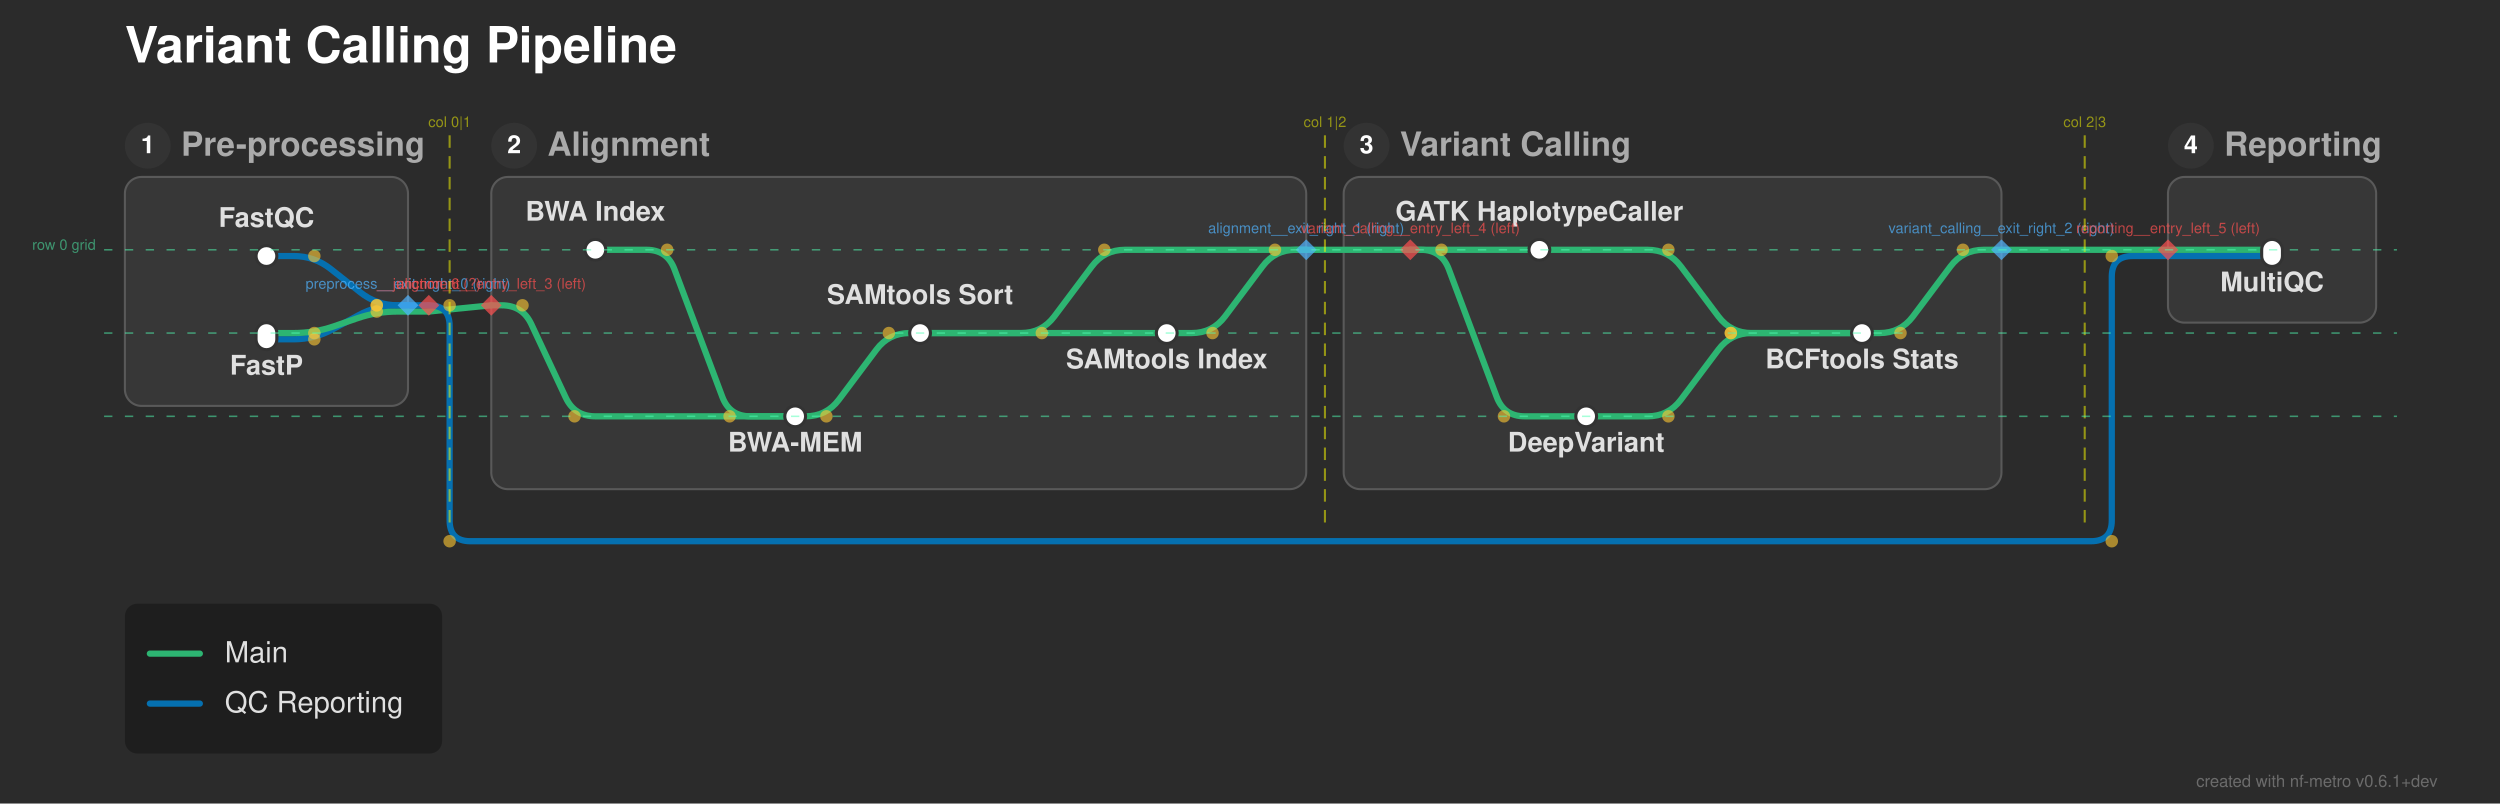
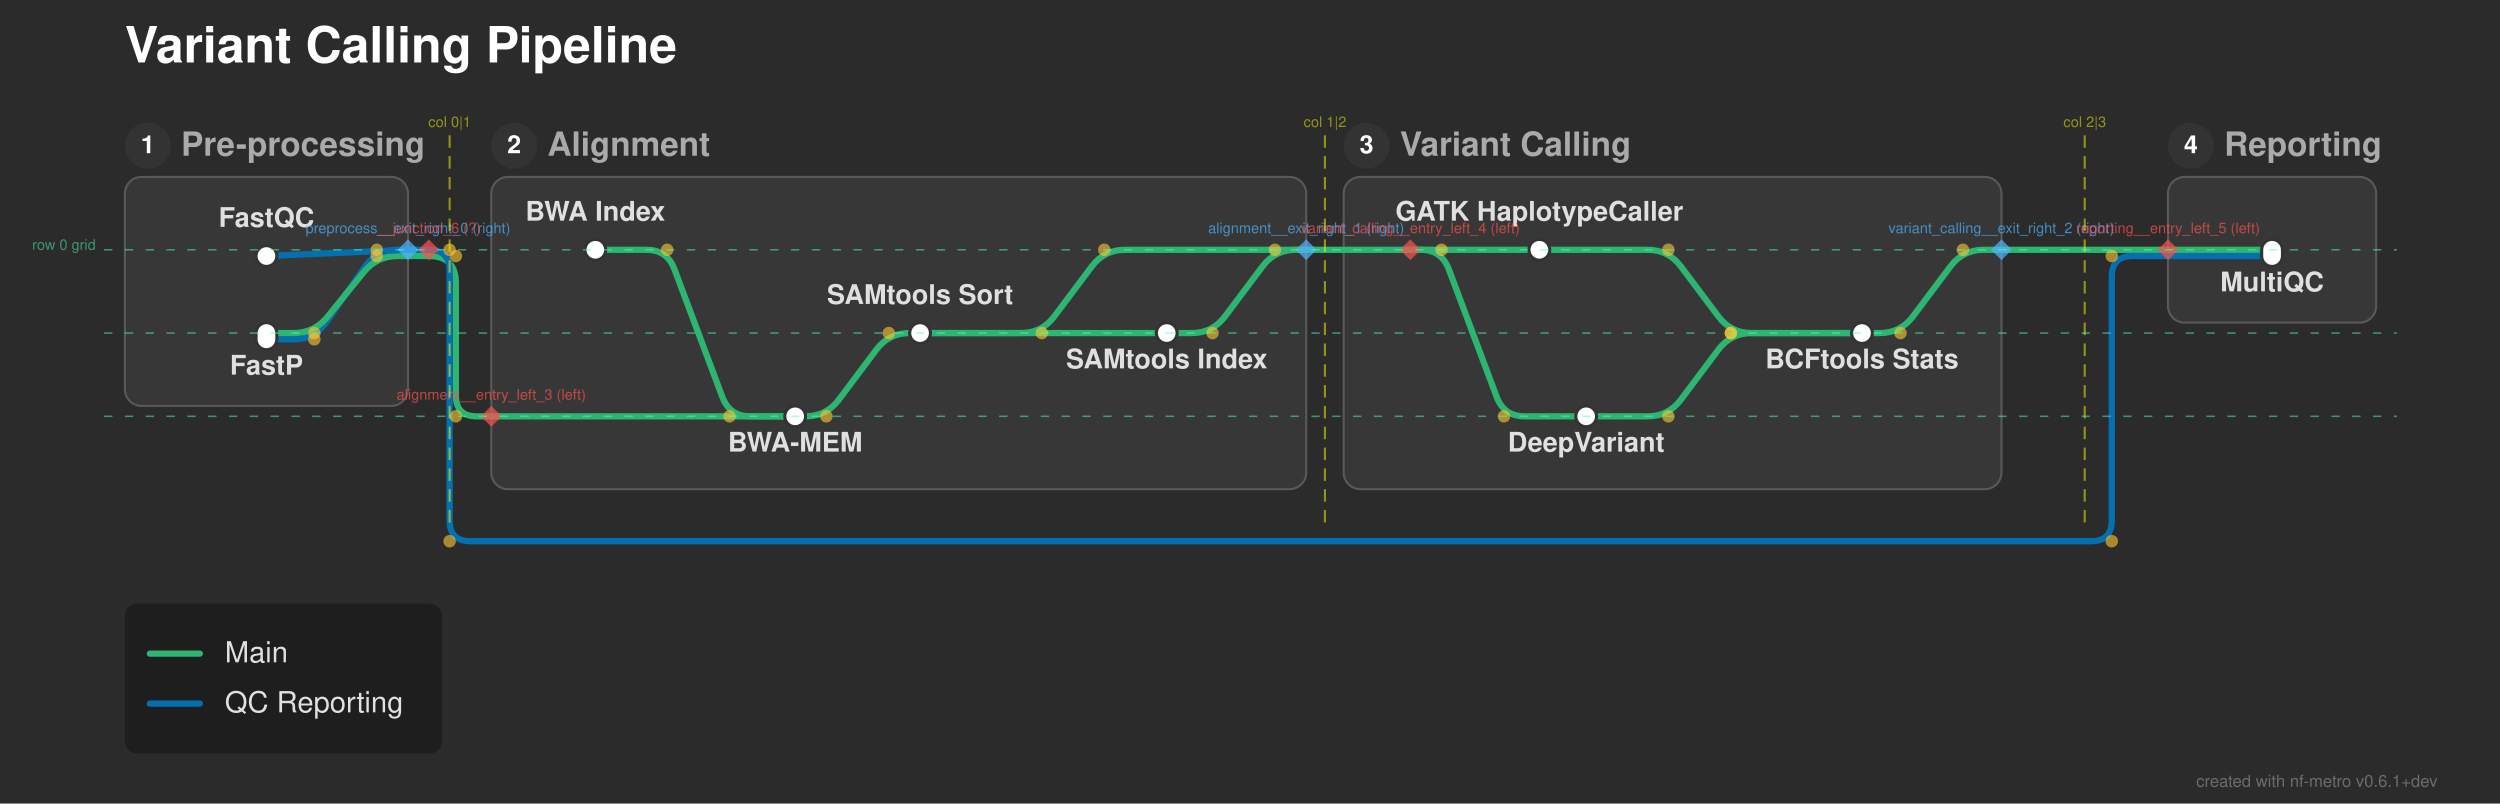
<svg xmlns="http://www.w3.org/2000/svg" width="1201" height="386" viewBox="0 0 1201 386">
  <defs>
</defs>
  <rect x="0" y="0" width="1201" height="386" fill="#2b2b2b" />
  <text x="60.0" y="30.0" font-size="24.0" fill="#ffffff" font-family="'Helvetica Neue', Helvetica, Arial, sans-serif" font-weight="bold" class="nf-metro-title">Variant Calling Pipeline</text>
  <rect x="60.0" y="85.0" width="136.0" height="110.0" rx="8" ry="8" fill="#373737" stroke="#595959" stroke-width="1.0" />
  <circle cx="71.0" cy="70.0" r="11" fill="#333333" class="nf-metro-section-num-circle" />
  <text x="71.0" y="70.0" font-size="12" fill="#ffffff" font-family="'Helvetica Neue', Helvetica, Arial, sans-serif" font-weight="bold" text-anchor="middle" dy="0.3em">1</text>
  <text x="87.0" y="70.0" font-size="16.0" fill="#aaaaaa" font-family="'Helvetica Neue', Helvetica, Arial, sans-serif" font-weight="bold" dy="0.3em" class="nf-metro-section-label">Pre-processing</text>
  <rect x="236.0" y="85.0" width="391.5" height="150.0" rx="8" ry="8" fill="#373737" stroke="#595959" stroke-width="1.0" />
  <circle cx="247.0" cy="70.0" r="11" fill="#333333" class="nf-metro-section-num-circle" />
  <text x="247.0" y="70.0" font-size="12" fill="#ffffff" font-family="'Helvetica Neue', Helvetica, Arial, sans-serif" font-weight="bold" text-anchor="middle" dy="0.3em">2</text>
  <text x="263.0" y="70.0" font-size="16.0" fill="#aaaaaa" font-family="'Helvetica Neue', Helvetica, Arial, sans-serif" font-weight="bold" dy="0.3em" class="nf-metro-section-label">Alignment</text>
  <rect x="645.5" y="85.0" width="316.0" height="150.0" rx="8" ry="8" fill="#373737" stroke="#595959" stroke-width="1.0" />
  <circle cx="656.5" cy="70.0" r="11" fill="#333333" class="nf-metro-section-num-circle" />
  <text x="656.5" y="70.0" font-size="12" fill="#ffffff" font-family="'Helvetica Neue', Helvetica, Arial, sans-serif" font-weight="bold" text-anchor="middle" dy="0.3em">3</text>
  <text x="672.5" y="70.0" font-size="16.0" fill="#aaaaaa" font-family="'Helvetica Neue', Helvetica, Arial, sans-serif" font-weight="bold" dy="0.3em" class="nf-metro-section-label">Variant Calling</text>
  <rect x="1041.5" y="85.0" width="100.0" height="70.0" rx="8" ry="8" fill="#373737" stroke="#595959" stroke-width="1.0" />
  <circle cx="1052.5" cy="70.0" r="11" fill="#333333" class="nf-metro-section-num-circle" />
  <text x="1052.5" y="70.0" font-size="12" fill="#ffffff" font-family="'Helvetica Neue', Helvetica, Arial, sans-serif" font-weight="bold" text-anchor="middle" dy="0.3em">4</text>
  <text x="1068.5" y="70.0" font-size="16.0" fill="#aaaaaa" font-family="'Helvetica Neue', Helvetica, Arial, sans-serif" font-weight="bold" dy="0.3em" class="nf-metro-section-label">Reporting</text>
  <path d="M382.0,200.0 L387.0,200.0 Q397.0,200.0,403.0,192.0 L421.0,168.0 Q427.0,160.0,437.0,160.0 L442.0,160.0" stroke="#2db572" stroke-width="3.0" fill="none" stroke-linecap="round" stroke-linejoin="round" />
  <path d="M762.0,200.0 L791.5,200.0 Q801.5,200.0,807.5,192.0 L825.5,168.0 Q831.5,160.0,841.5,160.0 L894.5,160.0" stroke="#2db572" stroke-width="3.0" fill="none" stroke-linecap="round" stroke-linejoin="round" />
-   <path d="M128.0,163.0 L141.0,163.0 Q151.0,163.0,159.783,158.218 L172.217,151.448 Q181.0,146.667,191.0,146.667 L196.0,146.667" stroke="#0570b0" stroke-width="3.0" fill="none" stroke-linecap="round" stroke-linejoin="round" />
+   <path d="M236.0,200.0 L382.0,200.0" stroke="#2db572" stroke-width="3.0" stroke-linecap="round" />
+   <path d="M128.0,163.0 L141.0,163.0 Q151.0,163.0,156.722,154.799 L175.278,128.201 Q181.0,120.0,191.0,120.0 L196.0,120.0" stroke="#0570b0" stroke-width="3.0" fill="none" stroke-linecap="round" stroke-linejoin="round" />
  <path d="M442.0,160.0 L560.5,160.0" stroke="#2db572" stroke-width="3.0" stroke-linecap="round" />
-   <path d="M128.0,160.0 L141.0,160.0 Q151.0,160.0,160.455,156.743 L171.545,152.923 Q181.0,149.667,191.0,149.667 L196.0,149.667" stroke="#2db572" stroke-width="3.0" fill="none" stroke-linecap="round" stroke-linejoin="round" />
+   <path d="M128.0,160.0 L141.0,160.0 Q151.0,160.0,157.298,152.232 L174.702,130.768 Q181.0,123.0,191.0,123.0 L196.0,123.0" stroke="#2db572" stroke-width="3.0" fill="none" stroke-linecap="round" stroke-linejoin="round" />
  <path d="M442.0,160.0 L490.5,160.0 Q500.5,160.0,506.5,152.0 L524.5,128.0 Q530.5,120.0,540.5,120.0 L627.5,120.0" stroke="#2db572" stroke-width="3.0" fill="none" stroke-linecap="round" stroke-linejoin="round" />
  <path d="M560.5,160.0 L572.5,160.0 Q582.5,160.0,588.5,152.0 L606.5,128.0 Q612.5,120.0,622.5,120.0 L627.5,120.0" stroke="#2db572" stroke-width="3.0" fill="none" stroke-linecap="round" stroke-linejoin="round" />
  <path d="M894.5,160.0 L903.0,160.0 Q913.0,160.0,919.0,152.0 L937.0,128.0 Q943.0,120.0,953.0,120.0 L961.5,120.0" stroke="#2db572" stroke-width="3.0" fill="none" stroke-linecap="round" stroke-linejoin="round" />
-   <path d="M196.0,149.667 L206.0,149.667" stroke="#2db572" stroke-width="3.0" stroke-linecap="round" />
-   <path d="M206.0,149.667 L236.0,146.667" stroke="#2db572" stroke-width="3.0" stroke-linecap="round" />
-   <path d="M236.0,146.667 L241.0,146.667 Q251.0,146.667,255.244,155.721 L271.756,190.945 Q276.0,200.0,286.0,200.0 L382.0,200.0" stroke="#2db572" stroke-width="3.0" fill="none" stroke-linecap="round" stroke-linejoin="round" />
-   <path d="M196.0,146.667 L206.0,146.667" stroke="#0570b0" stroke-width="3.0" stroke-linecap="round" />
-   <path d="M206.0,146.667 L206.0,146.667 Q216.0,146.667,216.0,156.667 L216.0,250.0 Q216.0,260.0,226.0,260.0 L1004.5,260.0 Q1014.5,260.0,1014.5,250.0 L1014.5,133.0 Q1014.5,123.0,1024.5,123.0 L1041.5,123.0" stroke="#0570b0" stroke-width="3.0" fill="none" stroke-linecap="round" stroke-linejoin="round" />
-   <path d="M128.0,123.0 L141.0,123.0 Q151.0,123.0,158.851,129.194 L173.149,140.473 Q181.0,146.667,191.0,146.667 L196.0,146.667" stroke="#0570b0" stroke-width="3.0" fill="none" stroke-linecap="round" stroke-linejoin="round" />
+   <path d="M128.0,123.0 L196.0,120.0" stroke="#0570b0" stroke-width="3.0" stroke-linecap="round" />
  <path d="M1041.5,123.0 L1091.5,123.0" stroke="#0570b0" stroke-width="3.0" stroke-linecap="round" />
+   <path d="M196.0,123.0 L206.0,123.0" stroke="#2db572" stroke-width="3.0" stroke-linecap="round" />
+   <path d="M206.0,123.0 L206.0,123.0 Q219.0,123.0,219.0,136.0 L219.0,190.0 Q219.0,200.0,229.0,200.0 L236.0,200.0" stroke="#2db572" stroke-width="3.0" fill="none" stroke-linecap="round" stroke-linejoin="round" />
  <path d="M286.0,120.0 L310.5,120.0 Q320.5,120.0,324.011,129.363 L346.989,190.637 Q350.5,200.0,360.5,200.0 L382.0,200.0" stroke="#2db572" stroke-width="3.0" fill="none" stroke-linecap="round" stroke-linejoin="round" />
  <path d="M739.5,120.0 L791.5,120.0 Q801.5,120.0,807.5,128.0 L825.5,152.0 Q831.5,160.0,841.5,160.0 L894.5,160.0" stroke="#2db572" stroke-width="3.0" fill="none" stroke-linecap="round" stroke-linejoin="round" />
  <path d="M677.5,120.0 L739.5,120.0" stroke="#2db572" stroke-width="3.0" stroke-linecap="round" />
  <path d="M677.5,120.0 L682.5,120.0 Q692.5,120.0,696.011,129.363 L718.989,190.637 Q722.5,200.0,732.5,200.0 L762.0,200.0" stroke="#2db572" stroke-width="3.0" fill="none" stroke-linecap="round" stroke-linejoin="round" />
  <path d="M1041.5,120.0 L1091.5,120.0" stroke="#2db572" stroke-width="3.0" stroke-linecap="round" />
+   <path d="M196.0,120.0 L206.0,120.0" stroke="#0570b0" stroke-width="3.0" stroke-linecap="round" />
+   <path d="M206.0,120.0 L206.0,120.0 Q216.0,120.0,216.0,130.0 L216.0,250.0 Q216.0,260.0,226.0,260.0 L1004.5,260.0 Q1014.5,260.0,1014.5,250.0 L1014.5,133.0 Q1014.5,123.0,1024.5,123.0 L1041.5,123.0" stroke="#0570b0" stroke-width="3.0" fill="none" stroke-linecap="round" stroke-linejoin="round" />
  <path d="M627.5,120.0 L677.5,120.0" stroke="#2db572" stroke-width="3.0" stroke-linecap="round" />
  <path d="M961.5,120.0 L1041.5,120.0" stroke="#2db572" stroke-width="3.0" stroke-linecap="round" />
  <rect x="123.0" y="118.0" width="10.0" height="10.0" rx="5.0" ry="5.0" fill="#ffffff" stroke="#333333" stroke-width="1.5" />
  <rect x="123.0" y="155.0" width="10.0" height="13.0" rx="5.0" ry="5.0" fill="#ffffff" stroke="#333333" stroke-width="1.5" />
  <rect x="281.0" y="115.0" width="10.0" height="10.0" rx="5.0" ry="5.0" fill="#ffffff" stroke="#333333" stroke-width="1.5" />
  <rect x="377.0" y="195.0" width="10.0" height="10.0" rx="5.0" ry="5.0" fill="#ffffff" stroke="#333333" stroke-width="1.5" />
  <rect x="437.0" y="155.0" width="10.0" height="10.0" rx="5.0" ry="5.0" fill="#ffffff" stroke="#333333" stroke-width="1.5" />
  <rect x="555.5" y="155.0" width="10.0" height="10.0" rx="5.0" ry="5.0" fill="#ffffff" stroke="#333333" stroke-width="1.5" />
  <rect x="734.5" y="115.0" width="10.0" height="10.0" rx="5.0" ry="5.0" fill="#ffffff" stroke="#333333" stroke-width="1.5" />
  <rect x="757.0" y="195.0" width="10.0" height="10.0" rx="5.0" ry="5.0" fill="#ffffff" stroke="#333333" stroke-width="1.5" />
  <rect x="889.5" y="155.0" width="10.0" height="10.0" rx="5.0" ry="5.0" fill="#ffffff" stroke="#333333" stroke-width="1.5" />
  <rect x="1086.5" y="115.0" width="10.0" height="13.0" rx="5.0" ry="5.0" fill="#ffffff" stroke="#333333" stroke-width="1.5" />
  <text x="286.0" y="106.0" font-size="13.0" fill="#e0e0e0" font-family="'Helvetica Neue', Helvetica, Arial, sans-serif" font-weight="bold" text-anchor="middle" dominant-baseline="auto">BWA Index</text>
  <text x="739.5" y="106.0" font-size="13.0" fill="#e0e0e0" font-family="'Helvetica Neue', Helvetica, Arial, sans-serif" font-weight="bold" text-anchor="middle" dominant-baseline="auto">GATK HaplotypeCaller</text>
  <text x="762.0" y="211.0" font-size="13.0" fill="#e0e0e0" font-family="'Helvetica Neue', Helvetica, Arial, sans-serif" font-weight="bold" text-anchor="middle" dominant-baseline="hanging">DeepVariant</text>
  <text x="128.0" y="109.0" font-size="13.0" fill="#e0e0e0" font-family="'Helvetica Neue', Helvetica, Arial, sans-serif" font-weight="bold" text-anchor="middle" dominant-baseline="auto">FastQC</text>
  <text x="1091.5" y="134.0" font-size="13.0" fill="#e0e0e0" font-family="'Helvetica Neue', Helvetica, Arial, sans-serif" font-weight="bold" text-anchor="middle" dominant-baseline="hanging">MultiQC</text>
  <text x="128.0" y="174.0" font-size="13.0" fill="#e0e0e0" font-family="'Helvetica Neue', Helvetica, Arial, sans-serif" font-weight="bold" text-anchor="middle" dominant-baseline="hanging">FastP</text>
  <text x="894.5" y="171.0" font-size="13.0" fill="#e0e0e0" font-family="'Helvetica Neue', Helvetica, Arial, sans-serif" font-weight="bold" text-anchor="middle" dominant-baseline="hanging">BCFtools Stats</text>
  <text x="382.0" y="211.0" font-size="13.0" fill="#e0e0e0" font-family="'Helvetica Neue', Helvetica, Arial, sans-serif" font-weight="bold" text-anchor="middle" dominant-baseline="hanging">BWA-MEM</text>
  <text x="442.0" y="146.0" font-size="13.0" fill="#e0e0e0" font-family="'Helvetica Neue', Helvetica, Arial, sans-serif" font-weight="bold" text-anchor="middle" dominant-baseline="auto">SAMtools Sort</text>
  <text x="560.5" y="171.0" font-size="13.0" fill="#e0e0e0" font-family="'Helvetica Neue', Helvetica, Arial, sans-serif" font-weight="bold" text-anchor="middle" dominant-baseline="hanging">SAMtools Index</text>
  <circle cx="320.5" cy="120.0" r="3.0" fill="rgba(255, 200, 50, 0.6)" />
  <circle cx="350.5" cy="200.0" r="3.0" fill="rgba(255, 200, 50, 0.6)" />
  <circle cx="397.0" cy="200.0" r="3.0" fill="rgba(255, 200, 50, 0.6)" />
  <circle cx="427.0" cy="160.0" r="3.0" fill="rgba(255, 200, 50, 0.6)" />
  <circle cx="801.5" cy="120.0" r="3.0" fill="rgba(255, 200, 50, 0.6)" />
  <circle cx="831.5" cy="160.0" r="3.0" fill="rgba(255, 200, 50, 0.6)" />
  <circle cx="801.5" cy="200.0" r="3.0" fill="rgba(255, 200, 50, 0.6)" />
  <circle cx="831.5" cy="160.0" r="3.0" fill="rgba(255, 200, 50, 0.6)" />
  <circle cx="151.0" cy="160.0" r="3.0" fill="rgba(255, 200, 50, 0.6)" />
-   <circle cx="181.0" cy="149.667" r="3.0" fill="rgba(255, 200, 50, 0.6)" />
-   <circle cx="251.0" cy="146.667" r="3.0" fill="rgba(255, 200, 50, 0.6)" />
-   <circle cx="276.0" cy="200.0" r="3.0" fill="rgba(255, 200, 50, 0.6)" />
+   <circle cx="181.0" cy="123.0" r="3.0" fill="rgba(255, 200, 50, 0.6)" />
  <circle cx="500.5" cy="160.0" r="3.0" fill="rgba(255, 200, 50, 0.6)" />
  <circle cx="530.5" cy="120.0" r="3.0" fill="rgba(255, 200, 50, 0.6)" />
  <circle cx="692.5" cy="120.0" r="3.0" fill="rgba(255, 200, 50, 0.6)" />
  <circle cx="722.5" cy="200.0" r="3.0" fill="rgba(255, 200, 50, 0.6)" />
  <circle cx="582.5" cy="160.0" r="3.0" fill="rgba(255, 200, 50, 0.6)" />
  <circle cx="612.5" cy="120.0" r="3.0" fill="rgba(255, 200, 50, 0.6)" />
  <circle cx="913.0" cy="160.0" r="3.0" fill="rgba(255, 200, 50, 0.6)" />
  <circle cx="943.0" cy="120.0" r="3.0" fill="rgba(255, 200, 50, 0.6)" />
-   <circle cx="151.0" cy="123.0" r="3.0" fill="rgba(255, 200, 50, 0.6)" />
-   <circle cx="181.0" cy="146.667" r="3.0" fill="rgba(255, 200, 50, 0.6)" />
  <circle cx="151.0" cy="163.0" r="3.0" fill="rgba(255, 200, 50, 0.6)" />
-   <circle cx="181.0" cy="146.667" r="3.0" fill="rgba(255, 200, 50, 0.6)" />
-   <circle cx="216.0" cy="146.667" r="3.0" fill="rgba(255, 200, 50, 0.6)" />
+   <circle cx="181.0" cy="120.0" r="3.0" fill="rgba(255, 200, 50, 0.6)" />
+   <circle cx="219.0" cy="123.0" r="3.0" fill="rgba(255, 200, 50, 0.6)" />
+   <circle cx="219.0" cy="200.0" r="3.0" fill="rgba(255, 200, 50, 0.6)" />
+   <circle cx="216.0" cy="120.0" r="3.0" fill="rgba(255, 200, 50, 0.6)" />
  <circle cx="216.0" cy="260.0" r="3.0" fill="rgba(255, 200, 50, 0.6)" />
  <circle cx="1014.5" cy="260.0" r="3.0" fill="rgba(255, 200, 50, 0.6)" />
  <circle cx="1014.5" cy="123.0" r="3.0" fill="rgba(255, 200, 50, 0.6)" />
-   <path d="M196.0,141.667 L201.0,146.667 L196.0,151.667 L191.0,146.667 Z" fill="rgba(80, 180, 255, 0.7)" stroke="none" />
-   <text x="196.0" y="138.667" font-size="7" fill="rgba(80, 180, 255, 0.7)" font-family="'Helvetica Neue', Helvetica, Arial, sans-serif" text-anchor="middle" dominant-baseline="auto">preprocess__exit_right_0 (right)</text>
+   <path d="M196.0,115.0 L201.0,120.0 L196.0,125.0 L191.0,120.0 Z" fill="rgba(80, 180, 255, 0.7)" stroke="none" />
+   <text x="196.0" y="112.0" font-size="7" fill="rgba(80, 180, 255, 0.7)" font-family="'Helvetica Neue', Helvetica, Arial, sans-serif" text-anchor="middle" dominant-baseline="auto">preprocess__exit_right_0 (right)</text>
  <path d="M627.5,115.0 L632.5,120.0 L627.5,125.0 L622.5,120.0 Z" fill="rgba(80, 180, 255, 0.7)" stroke="none" />
  <text x="627.5" y="112.0" font-size="7" fill="rgba(80, 180, 255, 0.7)" font-family="'Helvetica Neue', Helvetica, Arial, sans-serif" text-anchor="middle" dominant-baseline="auto">alignment__exit_right_1 (right)</text>
  <path d="M961.5,115.0 L966.5,120.0 L961.5,125.0 L956.5,120.0 Z" fill="rgba(80, 180, 255, 0.7)" stroke="none" />
  <text x="961.5" y="112.0" font-size="7" fill="rgba(80, 180, 255, 0.7)" font-family="'Helvetica Neue', Helvetica, Arial, sans-serif" text-anchor="middle" dominant-baseline="auto">variant_calling__exit_right_2 (right)</text>
-   <path d="M236.0,141.667 L241.0,146.667 L236.0,151.667 L231.0,146.667 Z" fill="rgba(255, 80, 80, 0.7)" stroke="none" />
-   <text x="236.0" y="138.667" font-size="7" fill="rgba(255, 80, 80, 0.7)" font-family="'Helvetica Neue', Helvetica, Arial, sans-serif" text-anchor="middle" dominant-baseline="auto">alignment__entry_left_3 (left)</text>
+   <path d="M236.0,195.0 L241.0,200.0 L236.0,205.0 L231.0,200.0 Z" fill="rgba(255, 80, 80, 0.7)" stroke="none" />
+   <text x="236.0" y="192.0" font-size="7" fill="rgba(255, 80, 80, 0.7)" font-family="'Helvetica Neue', Helvetica, Arial, sans-serif" text-anchor="middle" dominant-baseline="auto">alignment__entry_left_3 (left)</text>
  <path d="M677.5,115.0 L682.5,120.0 L677.5,125.0 L672.5,120.0 Z" fill="rgba(255, 80, 80, 0.7)" stroke="none" />
  <text x="677.5" y="112.0" font-size="7" fill="rgba(255, 80, 80, 0.7)" font-family="'Helvetica Neue', Helvetica, Arial, sans-serif" text-anchor="middle" dominant-baseline="auto">variant_calling__entry_left_4 (left)</text>
  <path d="M1041.5,115.0 L1046.5,120.0 L1041.5,125.0 L1036.5,120.0 Z" fill="rgba(255, 80, 80, 0.7)" stroke="none" />
  <text x="1041.5" y="112.0" font-size="7" fill="rgba(255, 80, 80, 0.7)" font-family="'Helvetica Neue', Helvetica, Arial, sans-serif" text-anchor="middle" dominant-baseline="auto">reporting__entry_left_5 (left)</text>
-   <path d="M206.0,141.667 L211.0,146.667 L206.0,151.667 L201.0,146.667 Z" fill="rgba(255, 80, 80, 0.7)" stroke="none" />
-   <text x="206.0" y="138.667" font-size="7" fill="rgba(255, 80, 80, 0.7)" font-family="'Helvetica Neue', Helvetica, Arial, sans-serif" text-anchor="middle" dominant-baseline="auto">__junction_6 (?)</text>
+   <path d="M206.0,115.0 L211.0,120.0 L206.0,125.0 L201.0,120.0 Z" fill="rgba(255, 80, 80, 0.7)" stroke="none" />
+   <text x="206.0" y="112.0" font-size="7" fill="rgba(255, 80, 80, 0.7)" font-family="'Helvetica Neue', Helvetica, Arial, sans-serif" text-anchor="middle" dominant-baseline="auto">__junction_6 (?)</text>
  <path d="M216.0,65.0 L216.0,255.0" stroke="rgba(255, 255, 0, 0.5)" stroke-width="1" stroke-dasharray="6,4" />
  <text x="216.0" y="61.0" font-size="7" fill="rgba(255, 255, 0, 0.5)" font-family="'Helvetica Neue', Helvetica, Arial, sans-serif" text-anchor="middle">col 0|1</text>
  <path d="M636.5,65.0 L636.5,255.0" stroke="rgba(255, 255, 0, 0.5)" stroke-width="1" stroke-dasharray="6,4" />
  <text x="636.5" y="61.0" font-size="7" fill="rgba(255, 255, 0, 0.5)" font-family="'Helvetica Neue', Helvetica, Arial, sans-serif" text-anchor="middle">col 1|2</text>
  <path d="M1001.5,65.0 L1001.5,255.0" stroke="rgba(255, 255, 0, 0.5)" stroke-width="1" stroke-dasharray="6,4" />
  <text x="1001.5" y="61.0" font-size="7" fill="rgba(255, 255, 0, 0.5)" font-family="'Helvetica Neue', Helvetica, Arial, sans-serif" text-anchor="middle">col 2|3</text>
  <path d="M50.0,120.0 L1151.5,120.0" stroke="rgba(80, 255, 180, 0.5)" stroke-width="0.75" stroke-dasharray="4,6" />
  <text x="46.0" y="120.0" font-size="7" fill="rgba(80, 255, 180, 0.5)" font-family="'Helvetica Neue', Helvetica, Arial, sans-serif" text-anchor="end">row 0 grid</text>
  <path d="M50.0,160.0 L1151.5,160.0" stroke="rgba(80, 255, 180, 0.5)" stroke-width="0.75" stroke-dasharray="4,6" />
  <path d="M50.0,200.0 L1151.5,200.0" stroke="rgba(80, 255, 180, 0.5)" stroke-width="0.75" stroke-dasharray="4,6" />
  <rect x="60.0" y="290.0" width="152.4" height="72.0" rx="6" ry="6" fill="rgba(0, 0, 0, 0.3)" />
  <path d="M72.0,314.0 L96.0,314.0" stroke="#2db572" stroke-width="3.0" stroke-linecap="round" />
  <text x="108.0" y="314.0" font-size="14.0" fill="#e0e0e0" font-family="'Helvetica Neue', Helvetica, Arial, sans-serif" dy="0.3em">Main</text>
  <path d="M72.0,338.0 L96.0,338.0" stroke="#0570b0" stroke-width="3.0" stroke-linecap="round" />
  <text x="108.0" y="338.0" font-size="14.0" fill="#e0e0e0" font-family="'Helvetica Neue', Helvetica, Arial, sans-serif" dy="0.3em">QC Reporting</text>
  <text x="1171.0" y="378.0" font-size="8" fill="rgba(150, 150, 150, 0.6)" font-family="'Helvetica Neue', Helvetica, Arial, sans-serif" text-anchor="end">created with nf-metro v0.6.1+dev</text>
</svg>
